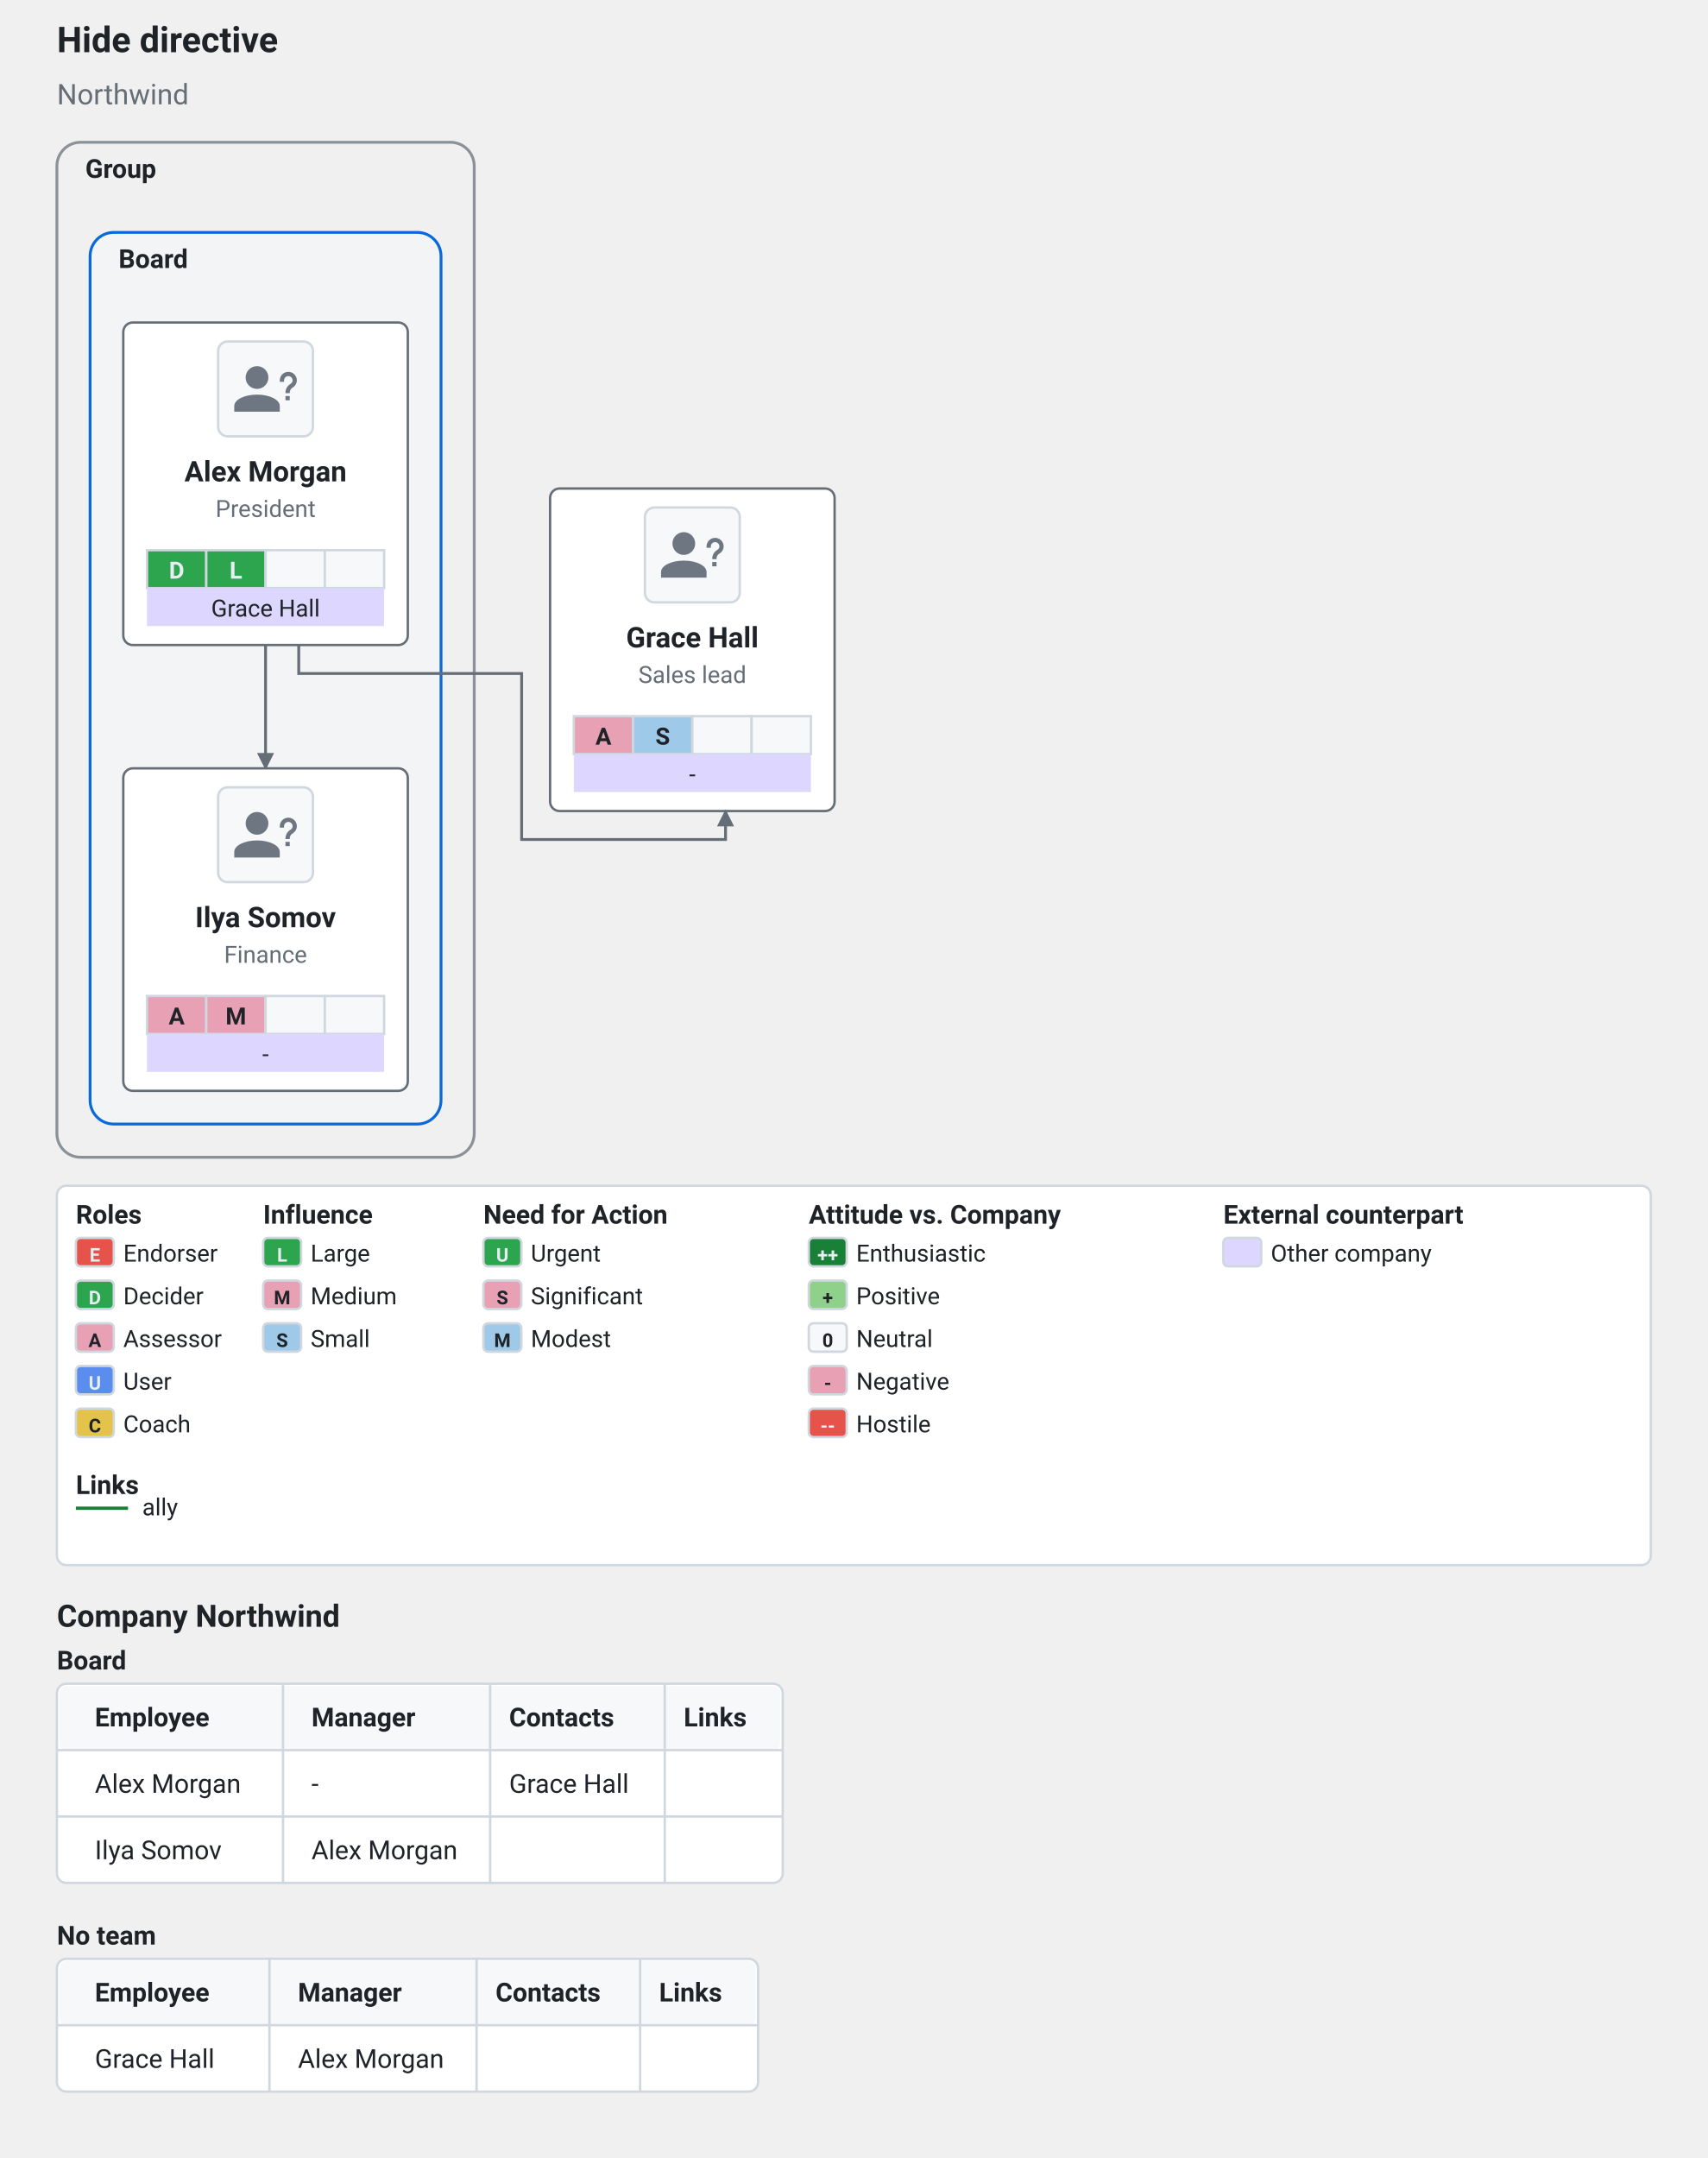
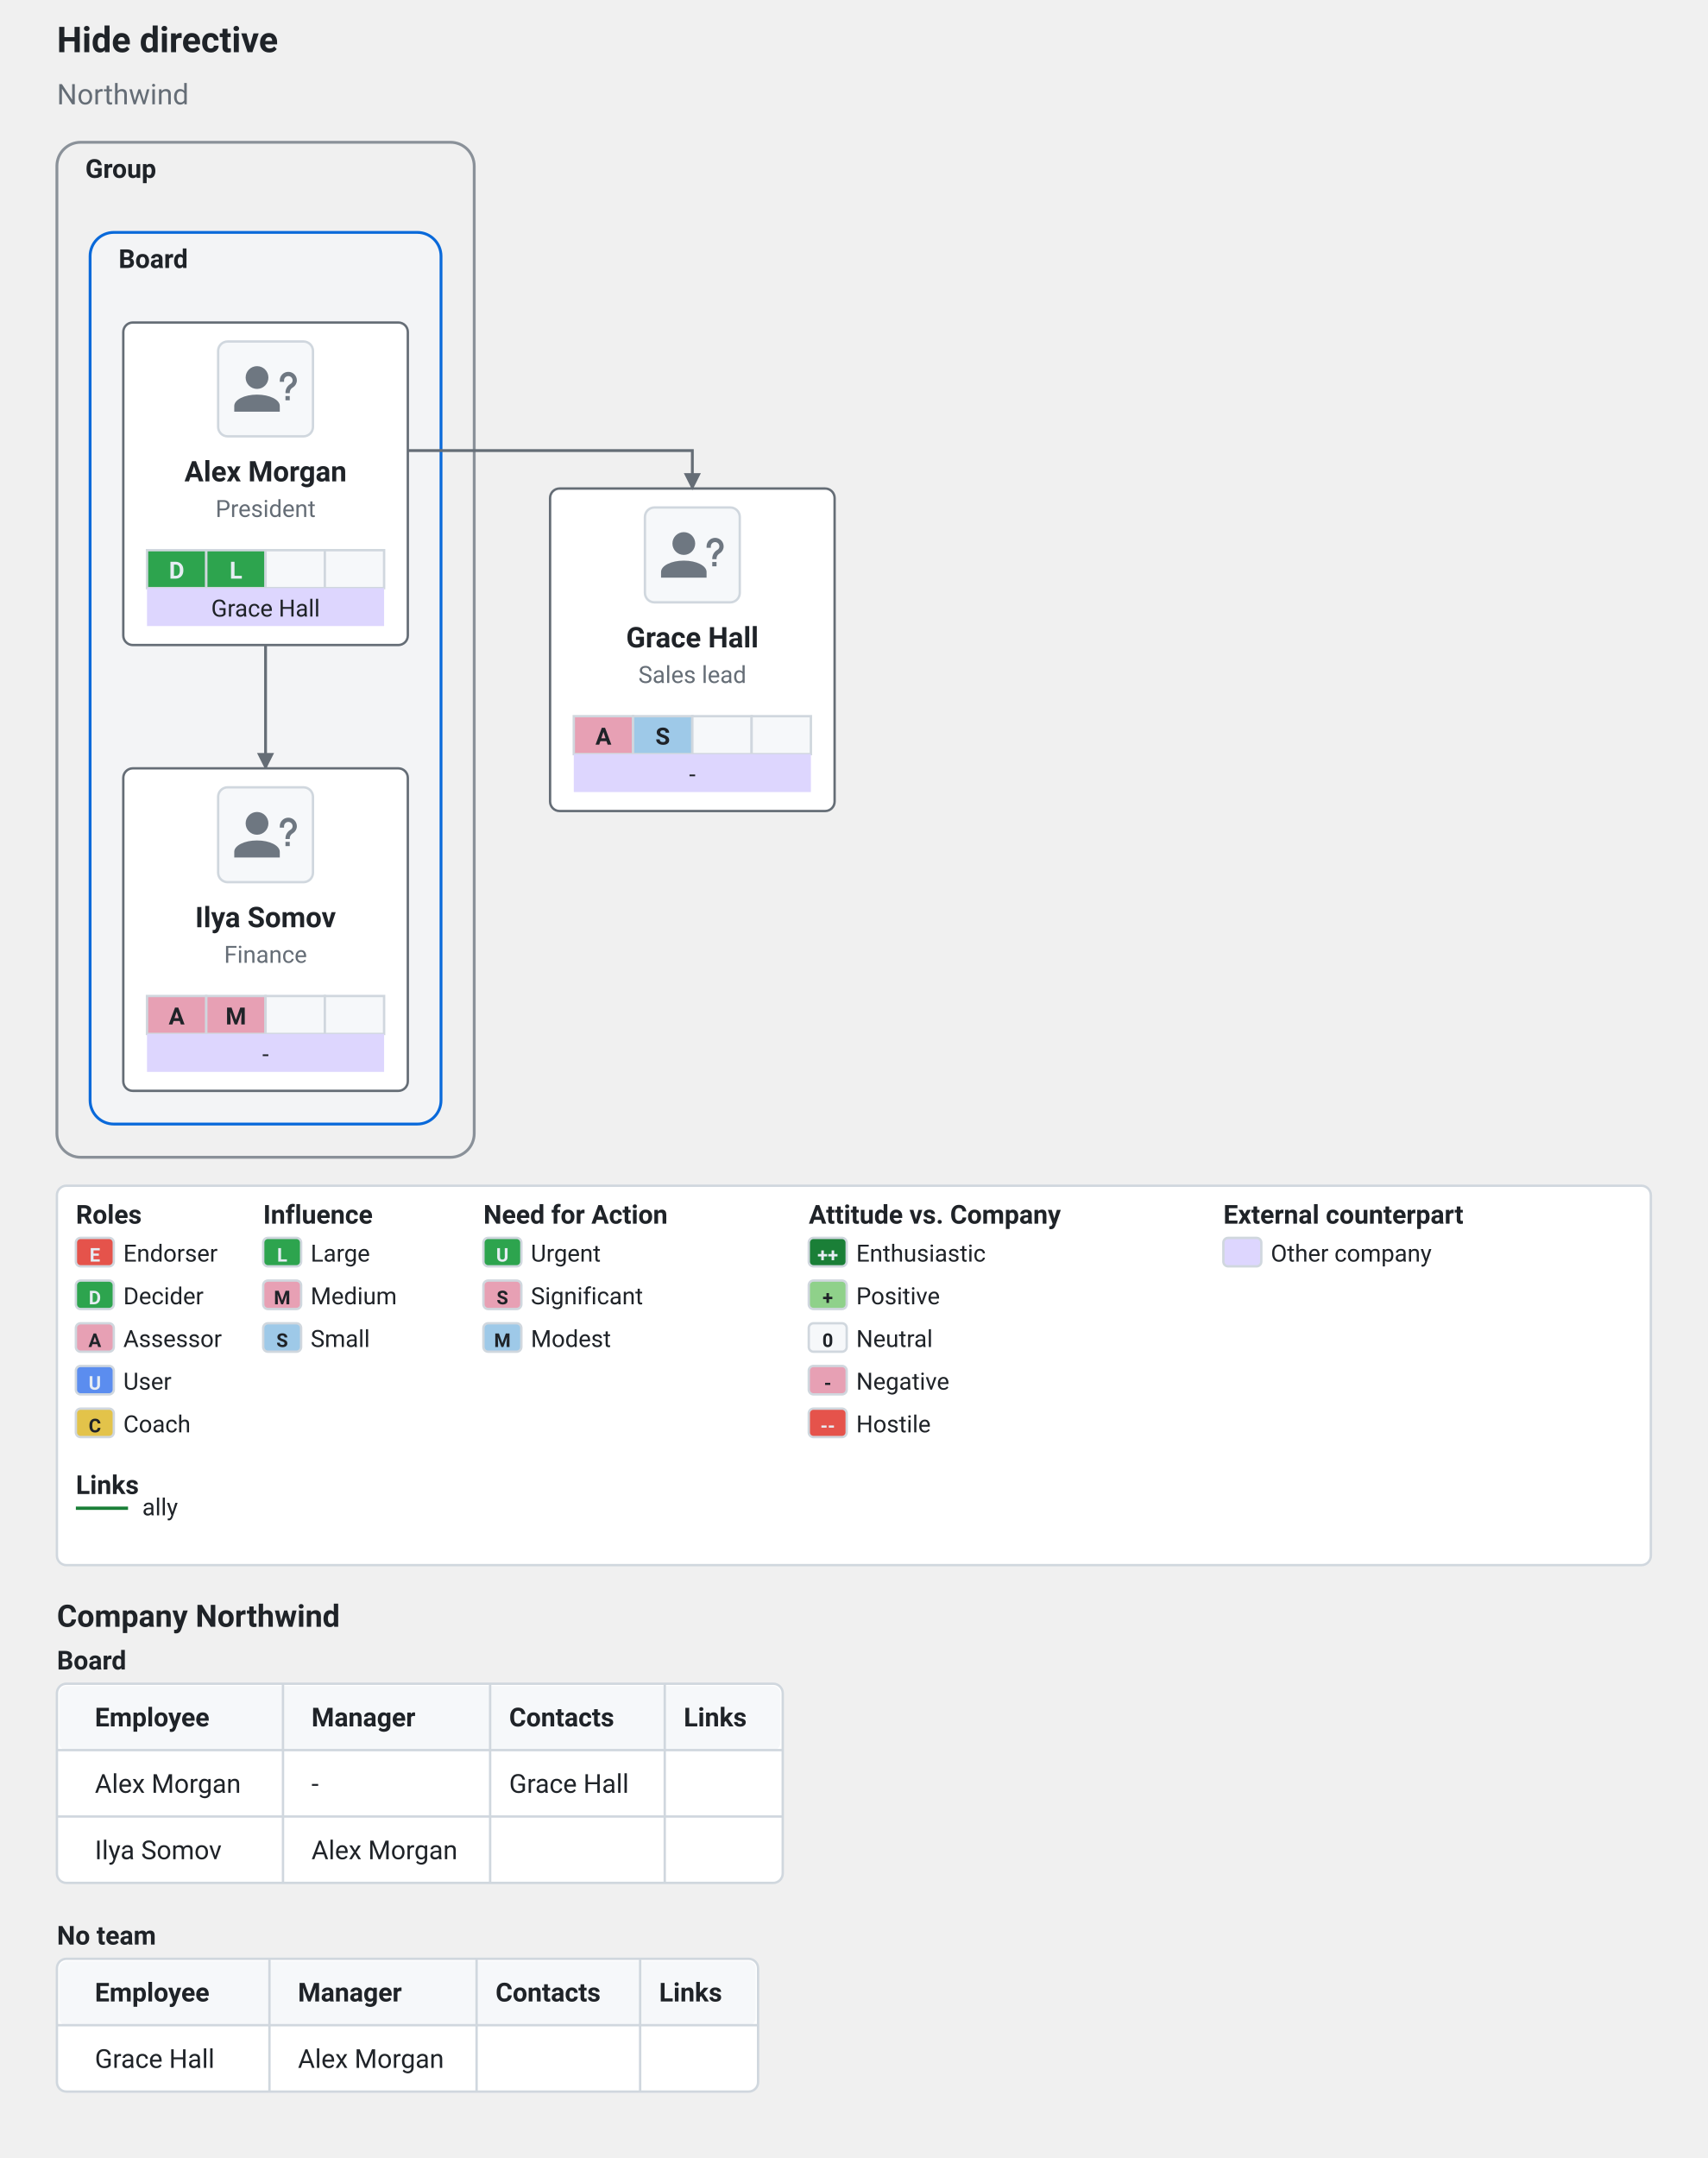
<svg xmlns="http://www.w3.org/2000/svg" viewBox="0 0 720.25 910" width="720.25" height="910" role="img" font-family="system-ui, -apple-system, &quot;Segoe UI&quot;, Roboto, sans-serif">
  <text x="24" y="22" fill="#1f2328" font-size="15" text-anchor="start" font-weight="700">Hide directive</text>
  <text x="24" y="44" fill="#656d76" font-size="12" text-anchor="start">Northwind</text>
  <text x="24" y="686" fill="#1f2328" font-size="13" text-anchor="start" font-weight="700" data-comms-title="powermap">Company Northwind</text>
  <text x="24" y="704" fill="#1f2328" font-size="11" text-anchor="start" font-weight="700" data-comms-team="powermap">Board</text>
  <rect x="24" y="710" width="306.12" height="84" fill="#ffffff" stroke="#d0d7de" stroke-width="1" rx="4" data-comms="powermap" />
  <rect x="25" y="711" width="304.12" height="27" fill="#f6f8fa" rx="3" data-comms-header="powermap" />
  <text x="40" y="728" fill="#1f2328" font-size="11" text-anchor="start" font-weight="700">Employee</text>
  <text x="131.36" y="728" fill="#1f2328" font-size="11" text-anchor="start" font-weight="700">Manager</text>
  <text x="214.72" y="728" fill="#1f2328" font-size="11" text-anchor="start" font-weight="700">Contacts</text>
  <text x="288.36" y="728" fill="#1f2328" font-size="11" text-anchor="start" font-weight="700">Links</text>
  <line x1="119.36" y1="710" x2="119.36" y2="794" stroke="#d0d7de" stroke-width="1" />
  <line x1="206.72" y1="710" x2="206.72" y2="794" stroke="#d0d7de" stroke-width="1" />
  <line x1="280.36" y1="710" x2="280.36" y2="794" stroke="#d0d7de" stroke-width="1" />
  <line x1="24" y1="738" x2="330.12" y2="738" stroke="#d0d7de" stroke-width="1" />
  <text x="40" y="756" fill="#1f2328" font-size="11" text-anchor="start">Alex Morgan</text>
  <text x="131.36" y="756" fill="#1f2328" font-size="11" text-anchor="start">-</text>
  <text x="214.72" y="756" fill="#1f2328" font-size="11" text-anchor="start">Grace Hall</text>
  <line x1="24" y1="766" x2="330.12" y2="766" stroke="#d0d7de" stroke-width="1" />
  <text x="40" y="784" fill="#1f2328" font-size="11" text-anchor="start">Ilya Somov</text>
  <text x="131.36" y="784" fill="#1f2328" font-size="11" text-anchor="start">Alex Morgan</text>
  <text x="24" y="820" fill="#1f2328" font-size="11" text-anchor="start" font-weight="700" data-comms-team="powermap">No team</text>
  <rect x="24" y="826" width="295.73" height="56" fill="#ffffff" stroke="#d0d7de" stroke-width="1" rx="4" data-comms="powermap" />
  <rect x="25" y="827" width="293.73" height="27" fill="#f6f8fa" rx="3" data-comms-header="powermap" />
  <text x="40" y="844" fill="#1f2328" font-size="11" text-anchor="start" font-weight="700">Employee</text>
  <text x="125.64" y="844" fill="#1f2328" font-size="11" text-anchor="start" font-weight="700">Manager</text>
  <text x="209" y="844" fill="#1f2328" font-size="11" text-anchor="start" font-weight="700">Contacts</text>
  <text x="277.98" y="844" fill="#1f2328" font-size="11" text-anchor="start" font-weight="700">Links</text>
  <line x1="113.64" y1="826" x2="113.64" y2="882" stroke="#d0d7de" stroke-width="1" />
  <line x1="201" y1="826" x2="201" y2="882" stroke="#d0d7de" stroke-width="1" />
  <line x1="269.98" y1="826" x2="269.98" y2="882" stroke="#d0d7de" stroke-width="1" />
  <line x1="24" y1="854" x2="319.73" y2="854" stroke="#d0d7de" stroke-width="1" />
  <text x="40" y="872" fill="#1f2328" font-size="11" text-anchor="start">Grace Hall</text>
  <text x="125.64" y="872" fill="#1f2328" font-size="11" text-anchor="start">Alex Morgan</text>
  <defs>
    <marker id="ext-pm-report" viewBox="0 0 10 10" refX="9" refY="5" markerWidth="6" markerHeight="6" orient="auto-start-reverse">
      <path d="M 0 0 L 10 5 L 0 10 z" fill="#656d76" />
    </marker>
  </defs>
  <rect x="24" y="60" width="176" height="428" rx="10" ry="10" fill="none" stroke="#8a9199" stroke-width="1.2" data-team="powermap" data-team-id="corp" />
  <text x="36" y="75" fill="#1f2328" font-size="11" text-anchor="start" font-weight="600" data-team-label="1">Group</text>
  <rect x="38" y="98" width="148" height="376" rx="10" ry="10" fill="#f6f8fa" fill-opacity="0.55" stroke="#0969da" stroke-width="1.2" data-team="powermap" data-team-id="corp/board" />
  <text x="50" y="113" fill="#1f2328" font-size="11" text-anchor="start" font-weight="600" data-team-label="1">Board</text>
  <path d="M 112 272 L 112 298 L 112 298 L 112 324" fill="none" stroke="#656d76" stroke-width="1.2" marker-end="url(#ext-pm-report)" />
  <rect x="52" y="136" width="120" height="136" fill="#ffffff" stroke="#656d76" stroke-width="1" rx="4" />
  <rect x="92" y="144" width="40" height="40" fill="#f6f8fa" stroke="#d0d7de" stroke-width="1" rx="4" />
  <g data-avatar="?" transform="translate(97.6 149.6) scale(1.2)">
    <path d="M13 8a4 4 0 0 1-4 4a4 4 0 0 1-4-4a4 4 0 0 1 4-4a4 4 0 0 1 4 4m4 10v2H1v-2c0-2.21 3.58-4 8-4s8 1.79 8 4m3.5-3.5V16H19v-1.5zm-2-5H17V9a3 3 0 0 1 3-3a3 3 0 0 1 3 3c0 .97-.5 1.88-1.29 2.41l-.3.19c-.57.4-.91 1.01-.91 1.7v.2H19v-.2c0-1.19.6-2.3 1.59-2.95l.29-.19c.39-.26.62-.69.62-1.16A1.5 1.5 0 0 0 20 7.5A1.5 1.5 0 0 0 18.5 9z" fill="#6e7781" />
  </g>
  <text x="112" y="203" fill="#1f2328" font-size="12" text-anchor="middle" font-weight="700">Alex Morgan</text>
  <text x="112" y="218" fill="#656d76" font-size="10" text-anchor="middle">President</text>
  <rect x="62" y="232" width="25" height="16" fill="#2da44e" stroke="#d0d7de" />
  <text x="74.5" y="244" fill="#e6edf3" font-size="10" text-anchor="middle" font-weight="700">D</text>
  <rect x="87" y="232" width="25" height="16" fill="#2da44e" stroke="#d0d7de" />
  <text x="99.5" y="244" fill="#e6edf3" font-size="10" text-anchor="middle" font-weight="700">L</text>
  <rect x="112" y="232" width="25" height="16" fill="#f6f8fa" stroke="#d0d7de" />
  <rect x="137" y="232" width="25" height="16" fill="#f6f8fa" stroke="#d0d7de" />
  <rect x="62" y="248" width="100" height="16" fill="#ddd6fe" />
  <text x="112" y="260" fill="#1f2328" font-size="10" text-anchor="middle">Grace Hall</text>
  <rect x="52" y="324" width="120" height="136" fill="#ffffff" stroke="#656d76" stroke-width="1" rx="4" />
  <rect x="92" y="332" width="40" height="40" fill="#f6f8fa" stroke="#d0d7de" stroke-width="1" rx="4" />
  <g data-avatar="?" transform="translate(97.6 337.6) scale(1.2)">
    <path d="M13 8a4 4 0 0 1-4 4a4 4 0 0 1-4-4a4 4 0 0 1 4-4a4 4 0 0 1 4 4m4 10v2H1v-2c0-2.21 3.58-4 8-4s8 1.79 8 4m3.5-3.5V16H19v-1.5zm-2-5H17V9a3 3 0 0 1 3-3a3 3 0 0 1 3 3c0 .97-.5 1.88-1.29 2.41l-.3.19c-.57.4-.91 1.01-.91 1.7v.2H19v-.2c0-1.19.6-2.3 1.59-2.95l.29-.19c.39-.26.62-.69.62-1.16A1.5 1.5 0 0 0 20 7.5A1.5 1.5 0 0 0 18.5 9z" fill="#6e7781" />
  </g>
  <text x="112" y="391" fill="#1f2328" font-size="12" text-anchor="middle" font-weight="700">Ilya Somov</text>
  <text x="112" y="406" fill="#656d76" font-size="10" text-anchor="middle">Finance</text>
  <rect x="62" y="420" width="25" height="16" fill="#e7a0b4" stroke="#d0d7de" />
  <text x="74.5" y="432" fill="#1f2328" font-size="10" text-anchor="middle" font-weight="700">A</text>
  <rect x="87" y="420" width="25" height="16" fill="#e7a0b4" stroke="#d0d7de" />
  <text x="99.5" y="432" fill="#1f2328" font-size="10" text-anchor="middle" font-weight="700">M</text>
  <rect x="112" y="420" width="25" height="16" fill="#f6f8fa" stroke="#d0d7de" />
  <rect x="137" y="420" width="25" height="16" fill="#f6f8fa" stroke="#d0d7de" />
  <rect x="62" y="436" width="100" height="16" fill="#ddd6fe" />
  <text x="112" y="448" fill="#1f2328" font-size="10" text-anchor="middle">-</text>
  <rect x="232" y="206" width="120" height="136" fill="#ffffff" stroke="#656d76" stroke-width="1" rx="4" />
  <rect x="272" y="214" width="40" height="40" fill="#f6f8fa" stroke="#d0d7de" stroke-width="1" rx="4" />
  <g data-avatar="?" transform="translate(277.6 219.6) scale(1.2)">
    <path d="M13 8a4 4 0 0 1-4 4a4 4 0 0 1-4-4a4 4 0 0 1 4-4a4 4 0 0 1 4 4m4 10v2H1v-2c0-2.21 3.58-4 8-4s8 1.79 8 4m3.5-3.5V16H19v-1.5zm-2-5H17V9a3 3 0 0 1 3-3a3 3 0 0 1 3 3c0 .97-.5 1.88-1.29 2.41l-.3.19c-.57.4-.91 1.01-.91 1.7v.2H19v-.2c0-1.19.6-2.3 1.59-2.95l.29-.19c.39-.26.62-.69.62-1.16A1.5 1.5 0 0 0 20 7.5A1.5 1.5 0 0 0 18.5 9z" fill="#6e7781" />
  </g>
  <text x="292" y="273" fill="#1f2328" font-size="12" text-anchor="middle" font-weight="700">Grace Hall</text>
  <text x="292" y="288" fill="#656d76" font-size="10" text-anchor="middle">Sales lead</text>
  <rect x="242" y="302" width="25" height="16" fill="#e7a0b4" stroke="#d0d7de" />
  <text x="254.5" y="314" fill="#1f2328" font-size="10" text-anchor="middle" font-weight="700">A</text>
  <rect x="267" y="302" width="25" height="16" fill="#9ec9e8" stroke="#d0d7de" />
  <text x="279.5" y="314" fill="#1f2328" font-size="10" text-anchor="middle" font-weight="700">S</text>
  <rect x="292" y="302" width="25" height="16" fill="#f6f8fa" stroke="#d0d7de" />
  <rect x="317" y="302" width="25" height="16" fill="#f6f8fa" stroke="#d0d7de" />
  <rect x="242" y="318" width="100" height="16" fill="#ddd6fe" />
  <text x="292" y="330" fill="#1f2328" font-size="10" text-anchor="middle">-</text>
  <defs>
    <marker id="ext-pm-link-0" viewBox="0 0 10 10" refX="9" refY="5" markerWidth="6" markerHeight="6" orient="auto-start-reverse">
      <path d="M 0 0 L 10 5 L 0 10 z" fill="#656d76" />
    </marker>
  </defs>
-   <path d="M 126 272 L 126 284 L 220 284 L 220 354 L 306 354 L 306 342" fill="none" stroke="#656d76" stroke-width="1.2" marker-end="url(#ext-pm-link-0)" />
+   <path d="M 172 190 L 292 190 L 292 206" fill="none" stroke="#656d76" stroke-width="1.2" marker-end="url(#ext-pm-link-0)" />
  <rect x="24" y="500" width="672.25" height="160" fill="#ffffff" stroke="#d0d7de" stroke-width="1" rx="4" data-legend="powermap" />
  <text x="32" y="516" fill="#1f2328" font-size="11" text-anchor="start" font-weight="700">Roles</text>
  <rect x="32" y="522" width="16" height="12" fill="#e5534b" stroke="#d0d7de" rx="2" />
  <text x="40" y="532" fill="#e6edf3" font-size="8" text-anchor="middle" font-weight="700">E</text>
  <text x="52" y="532" fill="#1f2328" font-size="10" text-anchor="start">Endorser</text>
  <rect x="32" y="540" width="16" height="12" fill="#2da44e" stroke="#d0d7de" rx="2" />
  <text x="40" y="550" fill="#e6edf3" font-size="8" text-anchor="middle" font-weight="700">D</text>
  <text x="52" y="550" fill="#1f2328" font-size="10" text-anchor="start">Decider</text>
  <rect x="32" y="558" width="16" height="12" fill="#e7a0b4" stroke="#d0d7de" rx="2" />
  <text x="40" y="568" fill="#1f2328" font-size="8" text-anchor="middle" font-weight="700">A</text>
  <text x="52" y="568" fill="#1f2328" font-size="10" text-anchor="start">Assessor</text>
  <rect x="32" y="576" width="16" height="12" fill="#5b8def" stroke="#d0d7de" rx="2" />
  <text x="40" y="586" fill="#e6edf3" font-size="8" text-anchor="middle" font-weight="700">U</text>
  <text x="52" y="586" fill="#1f2328" font-size="10" text-anchor="start">User</text>
  <rect x="32" y="594" width="16" height="12" fill="#e3c34a" stroke="#d0d7de" rx="2" />
  <text x="40" y="604" fill="#1f2328" font-size="8" text-anchor="middle" font-weight="700">C</text>
  <text x="52" y="604" fill="#1f2328" font-size="10" text-anchor="start">Coach</text>
  <text x="111" y="516" fill="#1f2328" font-size="11" text-anchor="start" font-weight="700">Influence</text>
  <rect x="111" y="522" width="16" height="12" fill="#2da44e" stroke="#d0d7de" rx="2" />
  <text x="119" y="532" fill="#e6edf3" font-size="8" text-anchor="middle" font-weight="700">L</text>
  <text x="131" y="532" fill="#1f2328" font-size="10" text-anchor="start">Large</text>
  <rect x="111" y="540" width="16" height="12" fill="#e7a0b4" stroke="#d0d7de" rx="2" />
  <text x="119" y="550" fill="#1f2328" font-size="8" text-anchor="middle" font-weight="700">M</text>
  <text x="131" y="550" fill="#1f2328" font-size="10" text-anchor="start">Medium</text>
  <rect x="111" y="558" width="16" height="12" fill="#9ec9e8" stroke="#d0d7de" rx="2" />
  <text x="119" y="568" fill="#1f2328" font-size="8" text-anchor="middle" font-weight="700">S</text>
  <text x="131" y="568" fill="#1f2328" font-size="10" text-anchor="start">Small</text>
  <text x="203.88" y="516" fill="#1f2328" font-size="11" text-anchor="start" font-weight="700">Need for Action</text>
  <rect x="203.88" y="522" width="16" height="12" fill="#2da44e" stroke="#d0d7de" rx="2" />
  <text x="211.88" y="532" fill="#e6edf3" font-size="8" text-anchor="middle" font-weight="700">U</text>
  <text x="223.88" y="532" fill="#1f2328" font-size="10" text-anchor="start">Urgent</text>
  <rect x="203.88" y="540" width="16" height="12" fill="#e7a0b4" stroke="#d0d7de" rx="2" />
  <text x="211.88" y="550" fill="#1f2328" font-size="8" text-anchor="middle" font-weight="700">S</text>
  <text x="223.88" y="550" fill="#1f2328" font-size="10" text-anchor="start">Significant</text>
  <rect x="203.88" y="558" width="16" height="12" fill="#9ec9e8" stroke="#d0d7de" rx="2" />
  <text x="211.88" y="568" fill="#1f2328" font-size="8" text-anchor="middle" font-weight="700">M</text>
  <text x="223.88" y="568" fill="#1f2328" font-size="10" text-anchor="start">Modest</text>
  <text x="341.1" y="516" fill="#1f2328" font-size="11" text-anchor="start" font-weight="700">Attitude vs. Company</text>
  <rect x="341.1" y="522" width="16" height="12" fill="#1a7f37" stroke="#d0d7de" rx="2" />
  <text x="349.1" y="532" fill="#e6edf3" font-size="8" text-anchor="middle" font-weight="700">++</text>
  <text x="361.1" y="532" fill="#1f2328" font-size="10" text-anchor="start">Enthusiastic</text>
  <rect x="341.1" y="540" width="16" height="12" fill="#8fd18a" stroke="#d0d7de" rx="2" />
  <text x="349.1" y="550" fill="#1f2328" font-size="8" text-anchor="middle" font-weight="700">+</text>
  <text x="361.1" y="550" fill="#1f2328" font-size="10" text-anchor="start">Positive</text>
  <rect x="341.1" y="558" width="16" height="12" fill="#f6f8fa" stroke="#d0d7de" rx="2" />
  <text x="349.1" y="568" fill="#1f2328" font-size="8" text-anchor="middle" font-weight="700">0</text>
  <text x="361.1" y="568" fill="#1f2328" font-size="10" text-anchor="start">Neutral</text>
  <rect x="341.1" y="576" width="16" height="12" fill="#e7a0b4" stroke="#d0d7de" rx="2" />
  <text x="349.1" y="586" fill="#1f2328" font-size="8" text-anchor="middle" font-weight="700">-</text>
  <text x="361.1" y="586" fill="#1f2328" font-size="10" text-anchor="start">Negative</text>
  <rect x="341.1" y="594" width="16" height="12" fill="#e5534b" stroke="#d0d7de" rx="2" />
  <text x="349.1" y="604" fill="#e6edf3" font-size="8" text-anchor="middle" font-weight="700">--</text>
  <text x="361.1" y="604" fill="#1f2328" font-size="10" text-anchor="start">Hostile</text>
  <text x="515.96" y="516" fill="#1f2328" font-size="11" text-anchor="start" font-weight="700">External counterpart</text>
  <rect x="515.96" y="522" width="16" height="12" fill="#ddd6fe" stroke="#d0d7de" rx="2" />
  <text x="535.96" y="532" fill="#1f2328" font-size="10" text-anchor="start">Other company</text>
  <text x="32" y="630" fill="#1f2328" font-size="11" text-anchor="start" font-weight="700">Links</text>
  <line x1="32" y1="636" x2="54" y2="636" stroke="#1a7f37" stroke-width="1.4" />
  <text x="60" y="639" fill="#1f2328" font-size="10" text-anchor="start">ally</text>
</svg>
